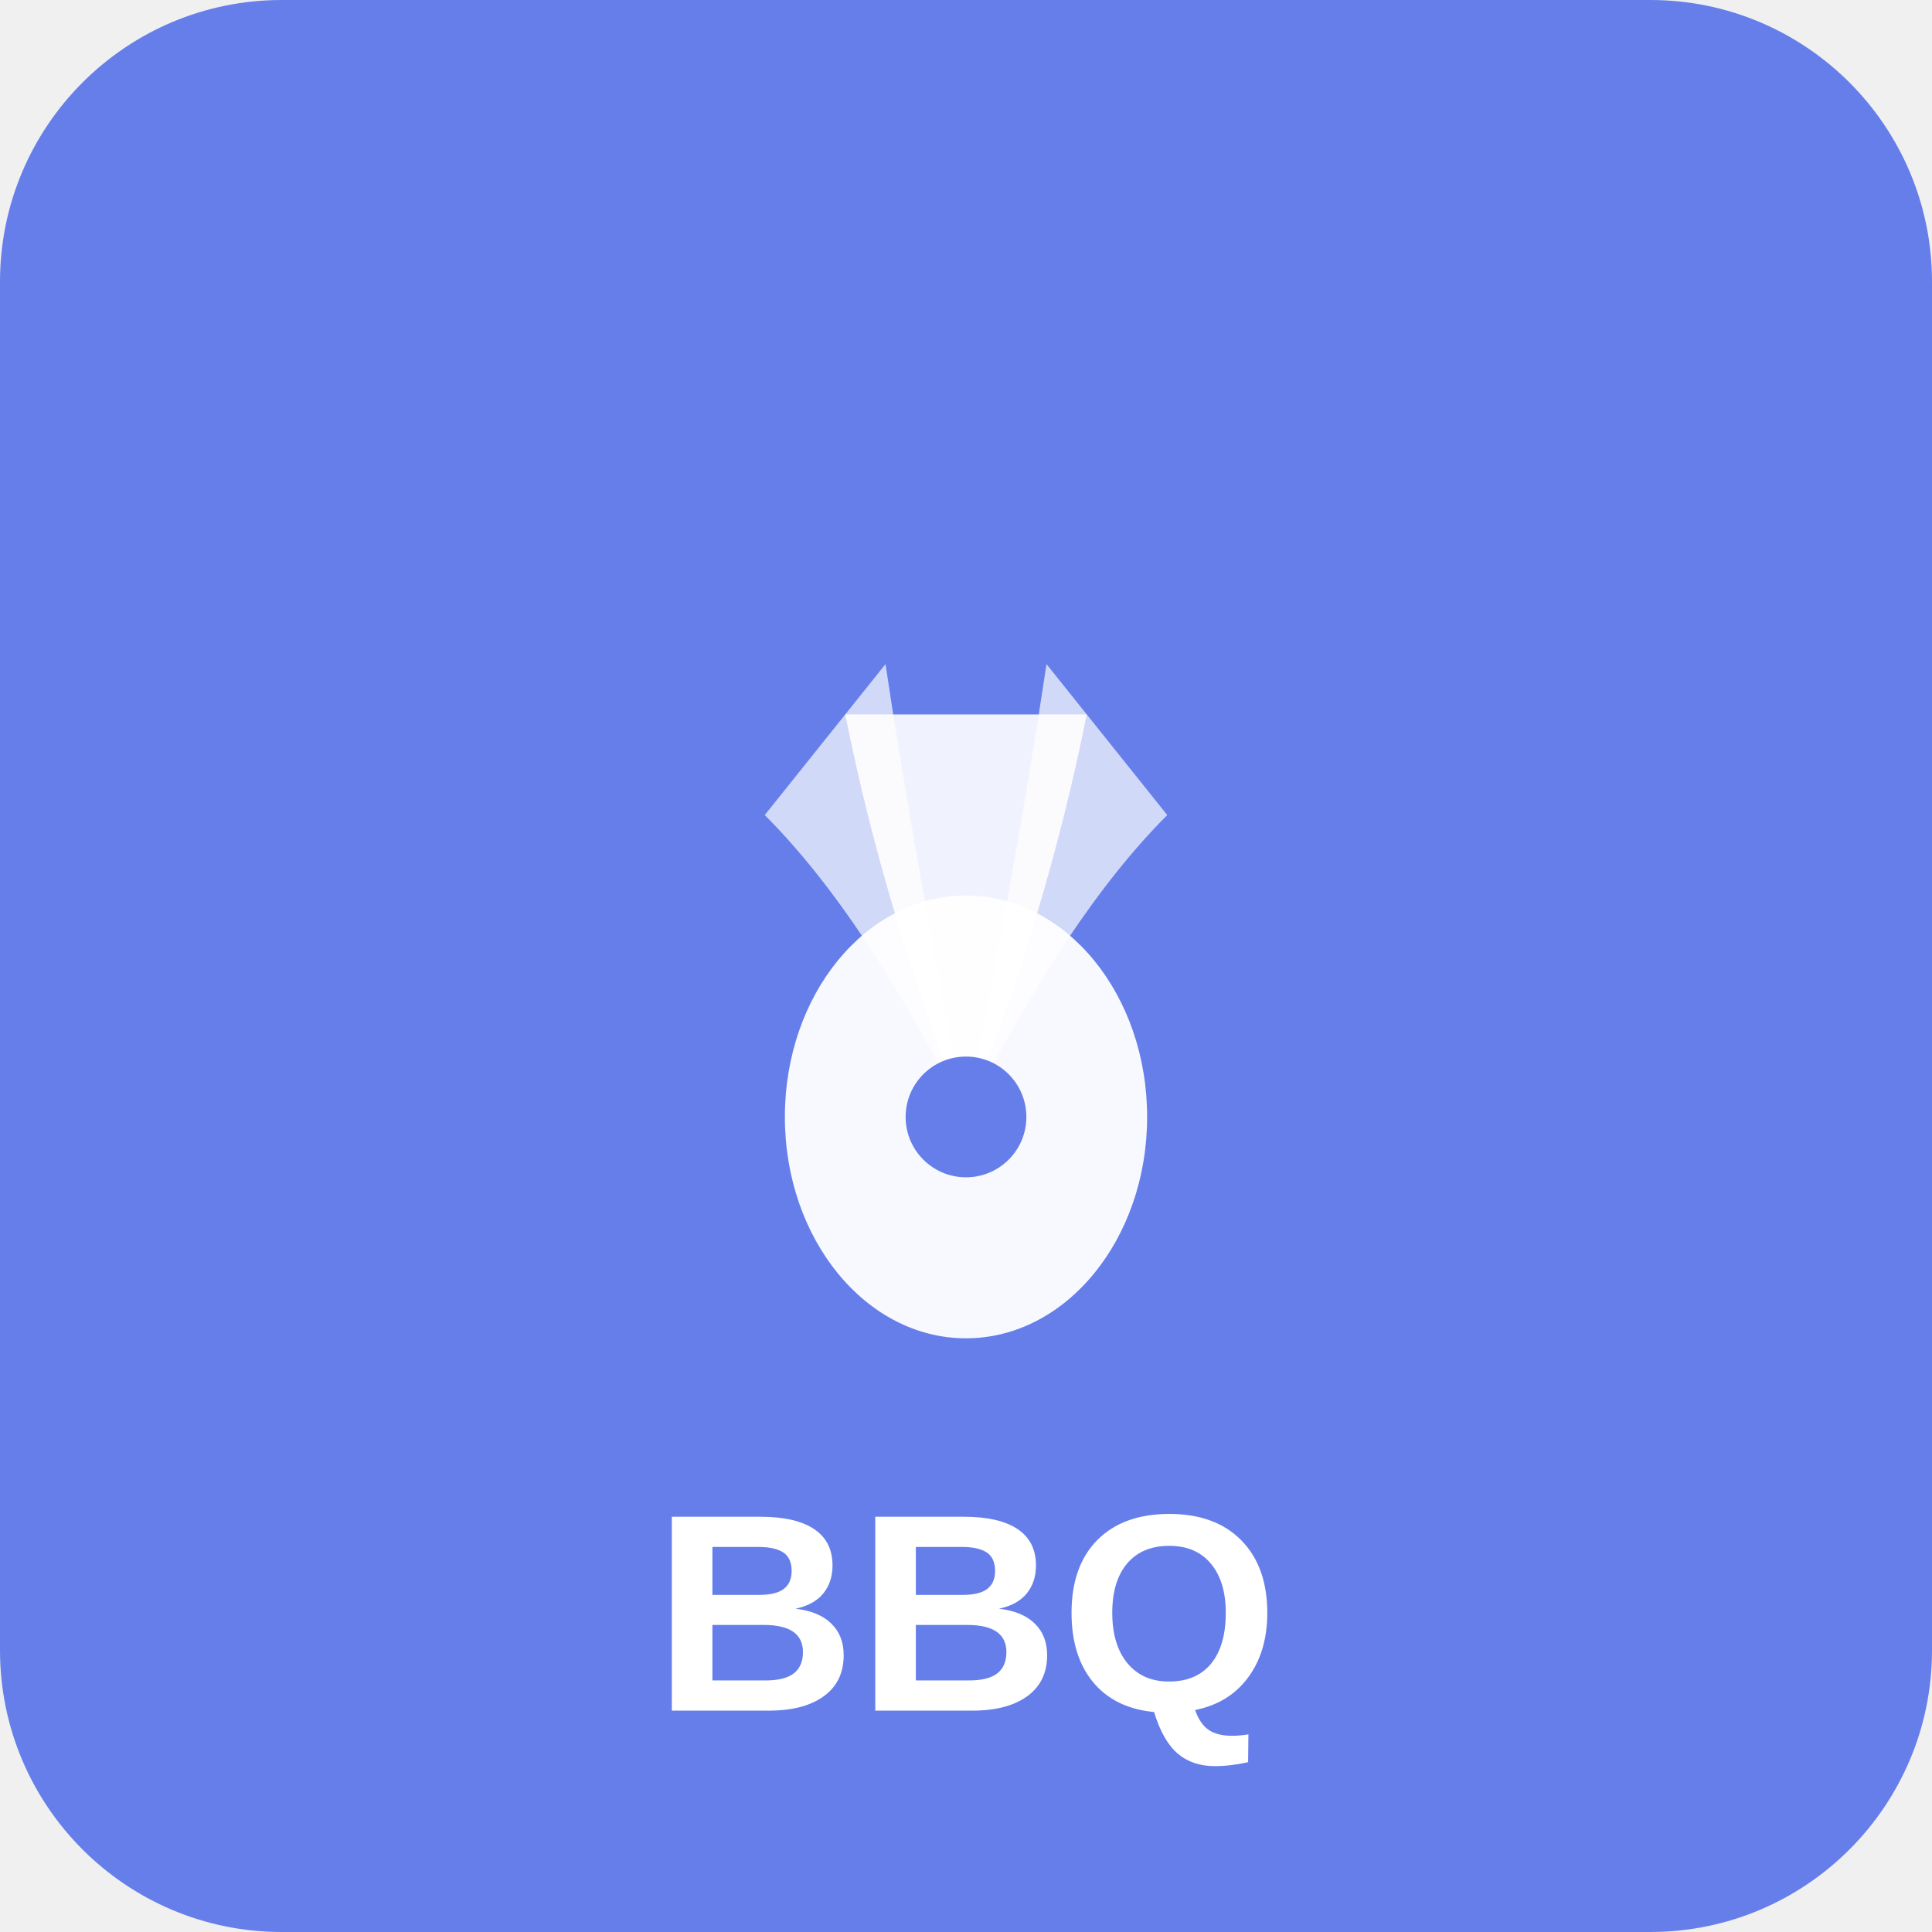
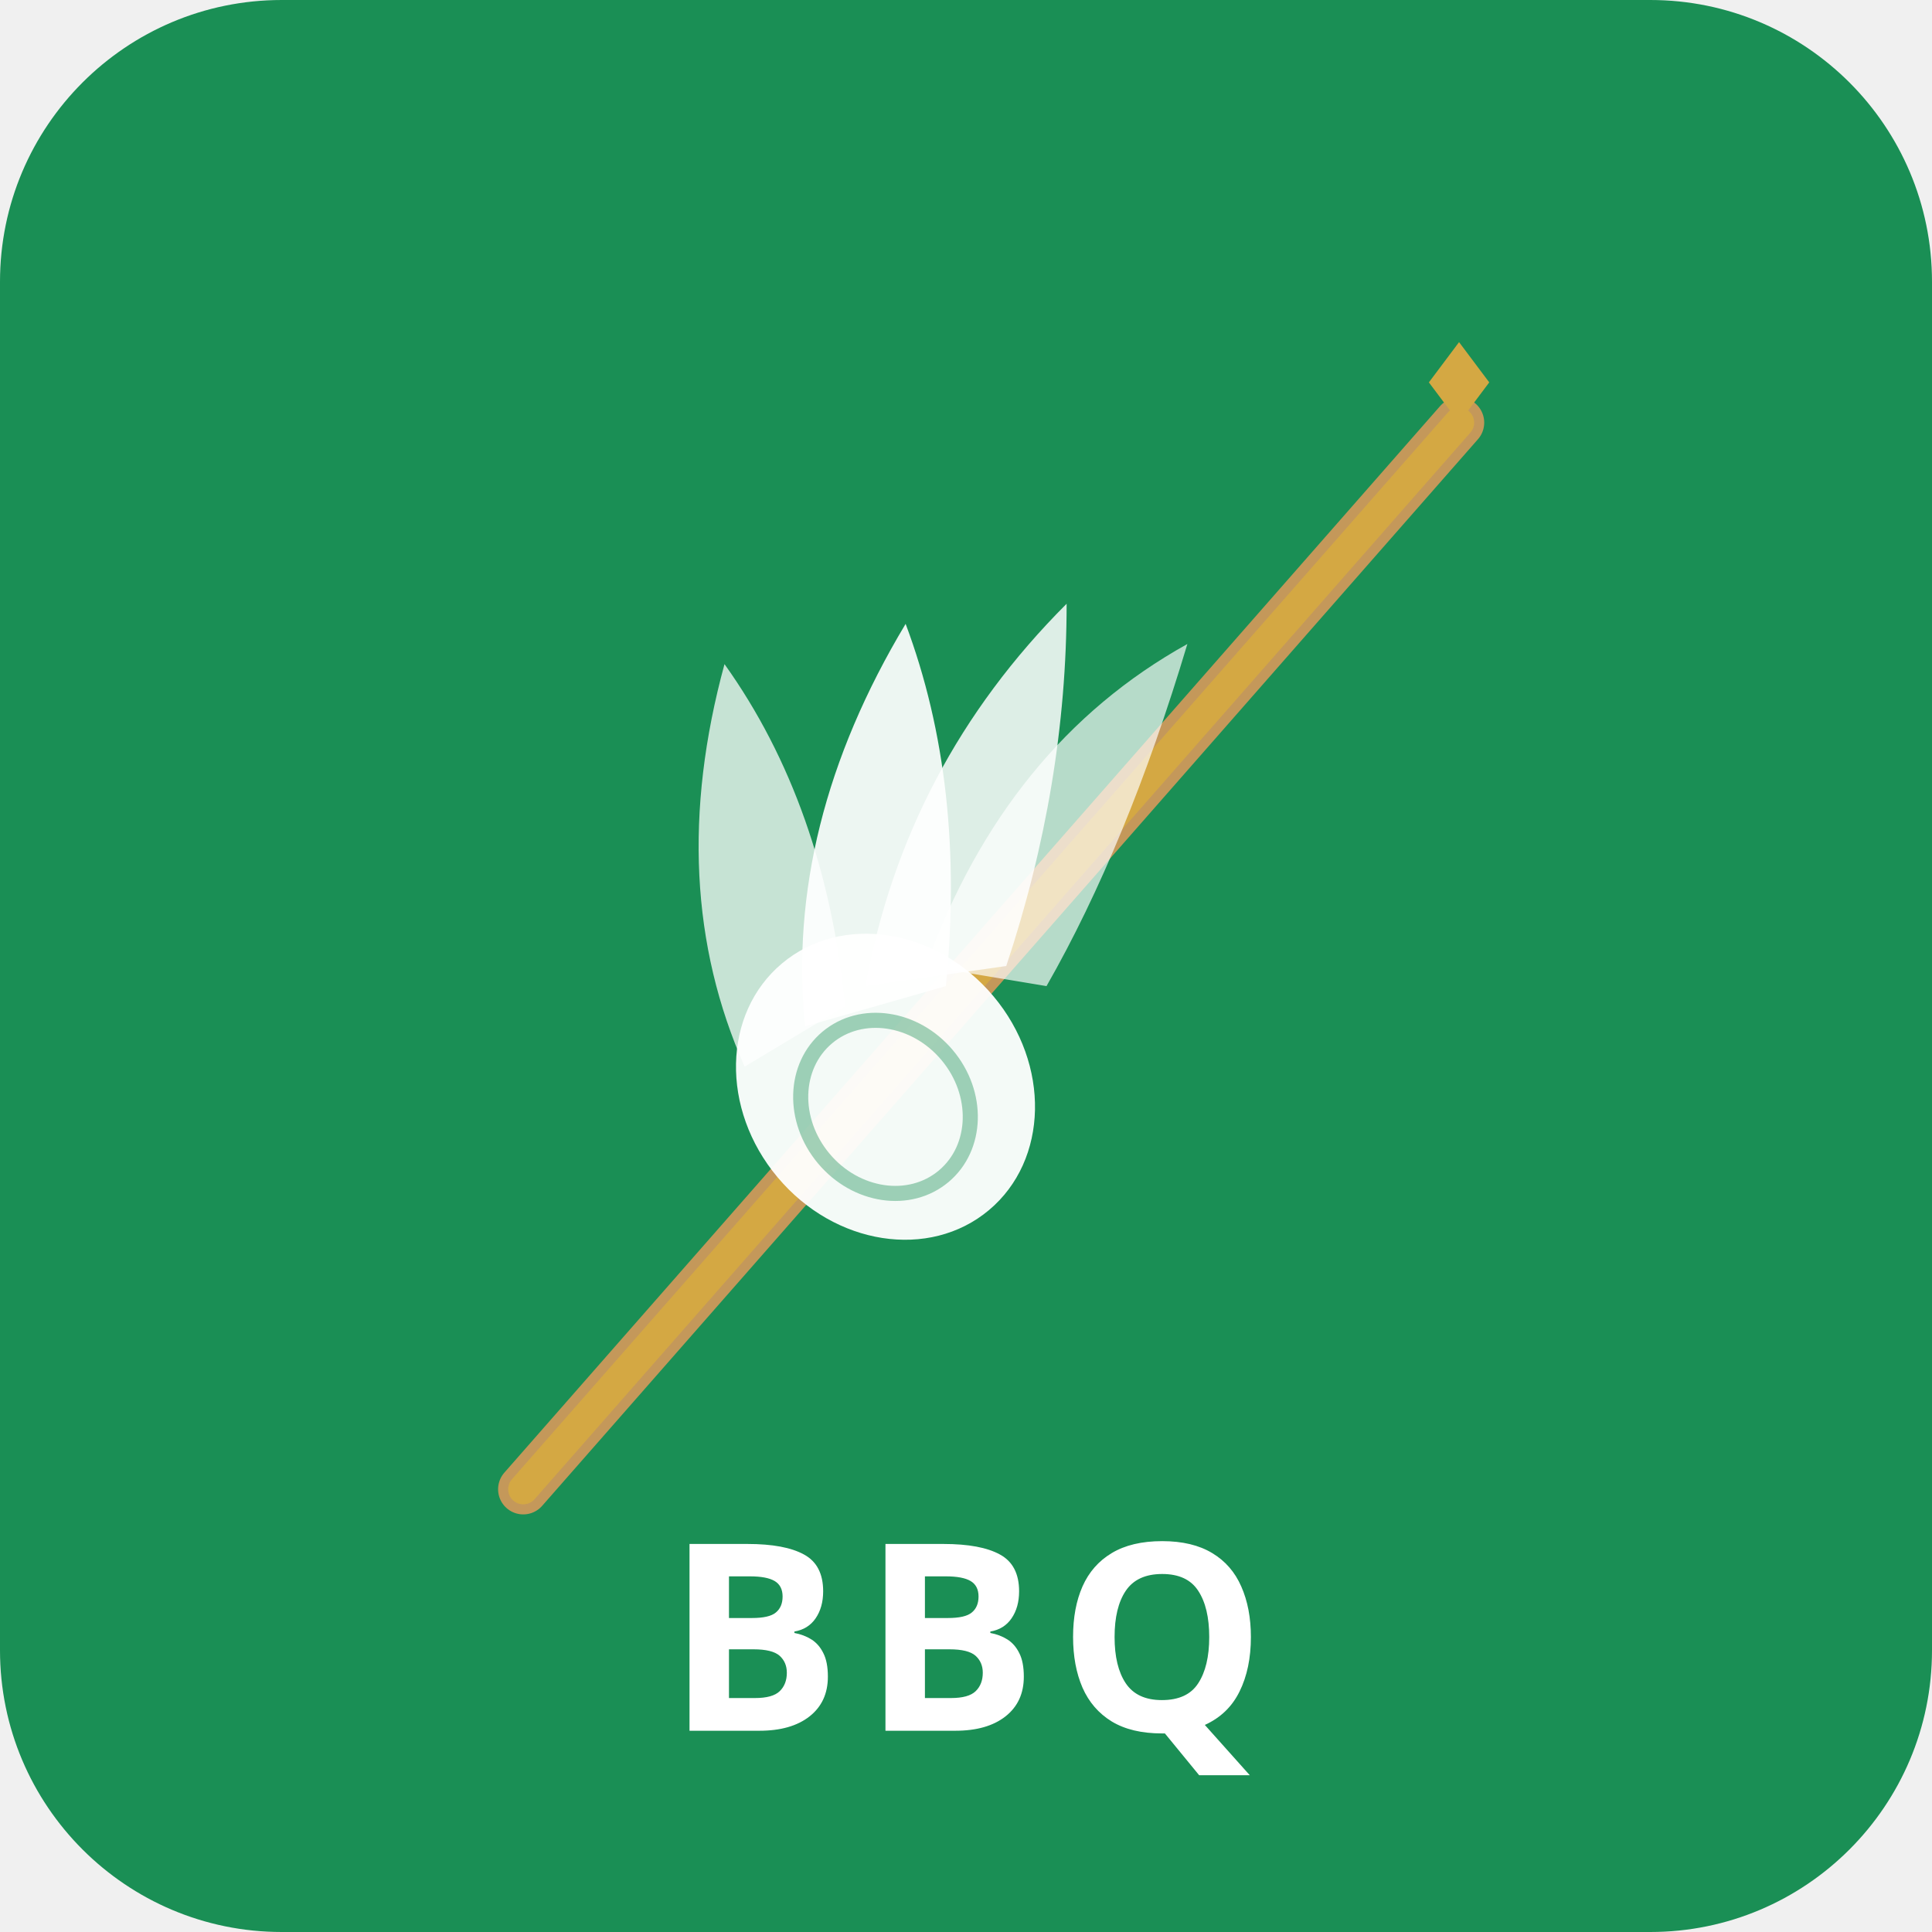
<svg xmlns="http://www.w3.org/2000/svg" width="192" height="192" viewBox="0 0 192 192">
-   <rect width="192" height="192" rx="28" fill="#667eea" />
-   <g transform="translate(96,96)">
-     <ellipse cx="0" cy="15" rx="18" ry="22" fill="white" opacity="0.95" />
-     <path d="M-12,-25 Q-8,-5 0,15 Q8,-5 12,-25 Z" fill="white" opacity="0.9" />
-     <path d="M-20,-15 Q-10,-5 0,15 Q-5,-10 -8,-30 Z" fill="white" opacity="0.7" />
-     <path d="M20,-15 Q10,-5 0,15 Q5,-10 8,-30 Z" fill="white" opacity="0.7" />
-     <circle cx="0" cy="15" r="6" fill="#667eea" />
-   </g>
-   <text x="96" y="170" text-anchor="middle" font-family="Arial,sans-serif" font-size="28" font-weight="bold" fill="white">BBQ</text>
+   <rect width="192" height="192" rx="28" fill="#1A8F55" />
+   <line x1="52" y1="148" x2="145" y2="42" stroke="#C4985A" stroke-width="5" stroke-linecap="round" />
+   <line x1="52" y1="148" x2="145" y2="42" stroke="#D4A843" stroke-width="3" stroke-linecap="round" />
+   <polygon points="148,38 145,42 142,38 145,34" fill="#D4A843" />
+   <ellipse cx="88" cy="108" rx="14" ry="16" fill="#FFFFFF" opacity="0.95" transform="rotate(-40, 88, 108)" />
+   <path d="M80,102 Q78,82 90,62 Q96,78 94,98 Z" fill="#FFFFFF" opacity="0.92" />
+   <path d="M86,98 Q90,76 106,60 Q106,78 100,96 Z" fill="#FFFFFF" opacity="0.85" />
+   <path d="M74,106 Q66,88 72,66 Q82,80 84,100 Z" fill="#FFFFFF" opacity="0.75" />
+   <path d="M92,96 Q100,74 118,64 Q112,84 104,98 Z" fill="#FFFFFF" opacity="0.68" />
+   <ellipse cx="88" cy="110" rx="8" ry="9" fill="none" stroke="#1A8F55" stroke-width="1.5" opacity="0.4" transform="rotate(-40, 88, 110)" />
+   <text x="96" y="172" text-anchor="middle" font-family="'Plus Jakarta Sans',system-ui,sans-serif" font-size="26" font-weight="800" fill="#FFFFFF" letter-spacing="2">BBQ</text>
</svg>
